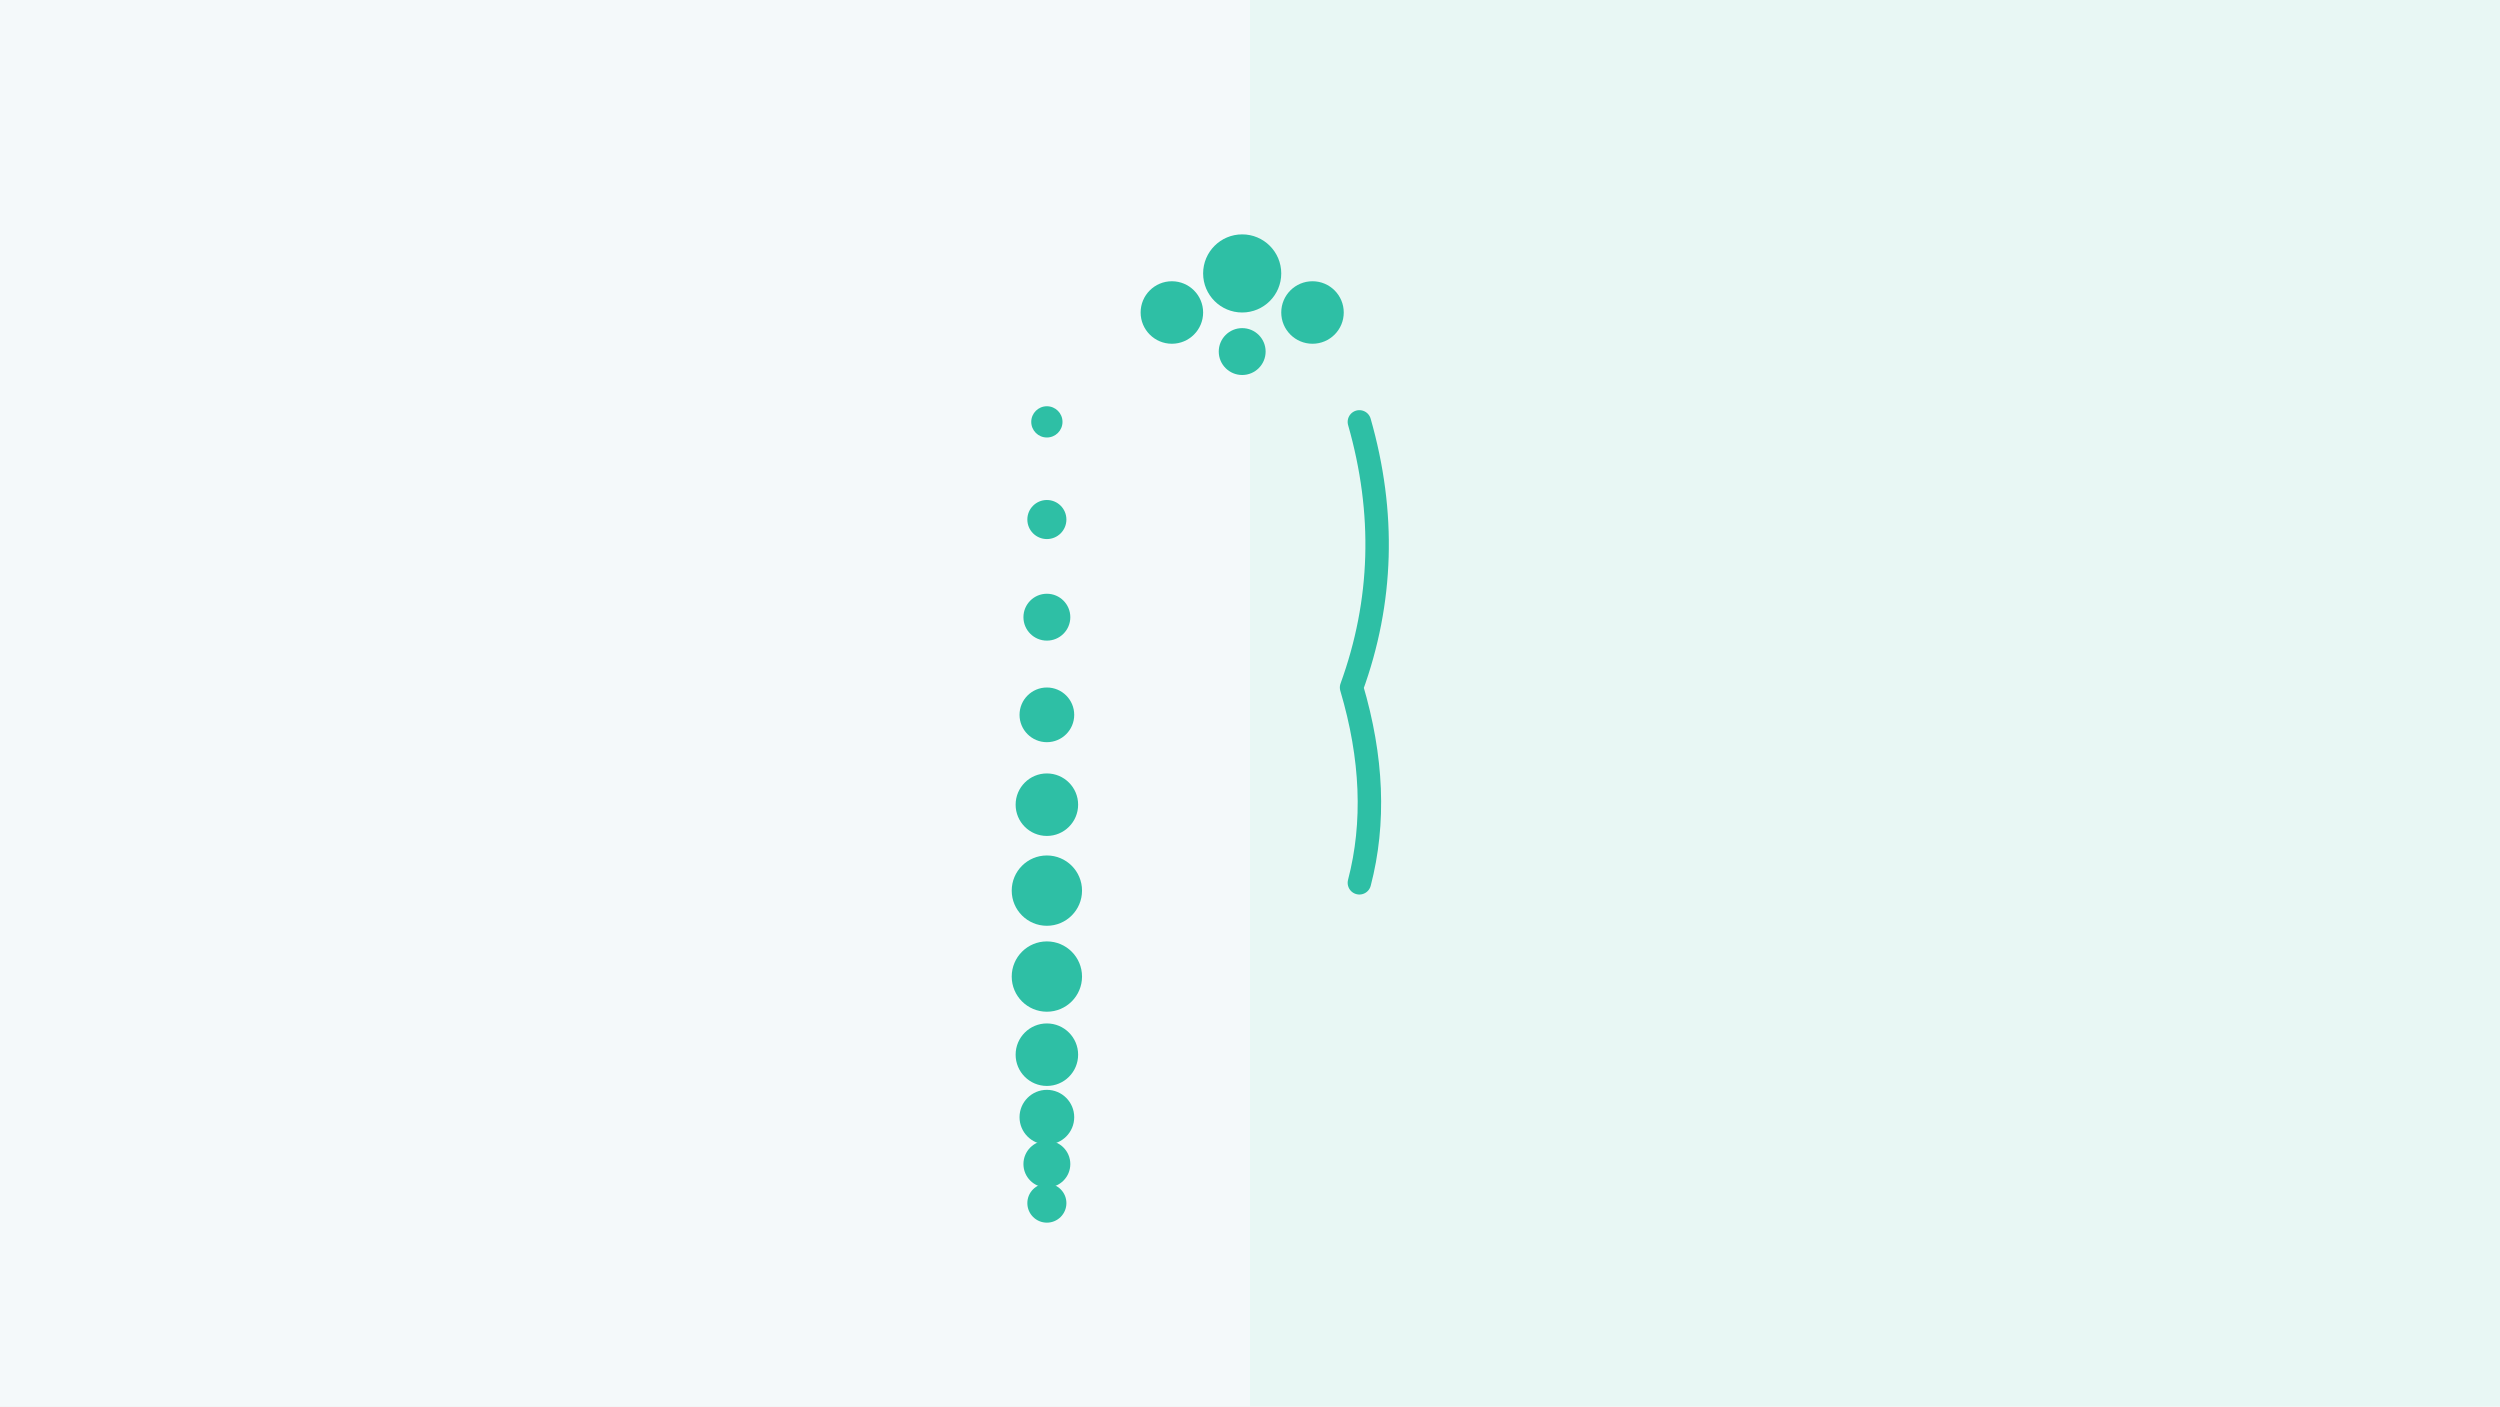
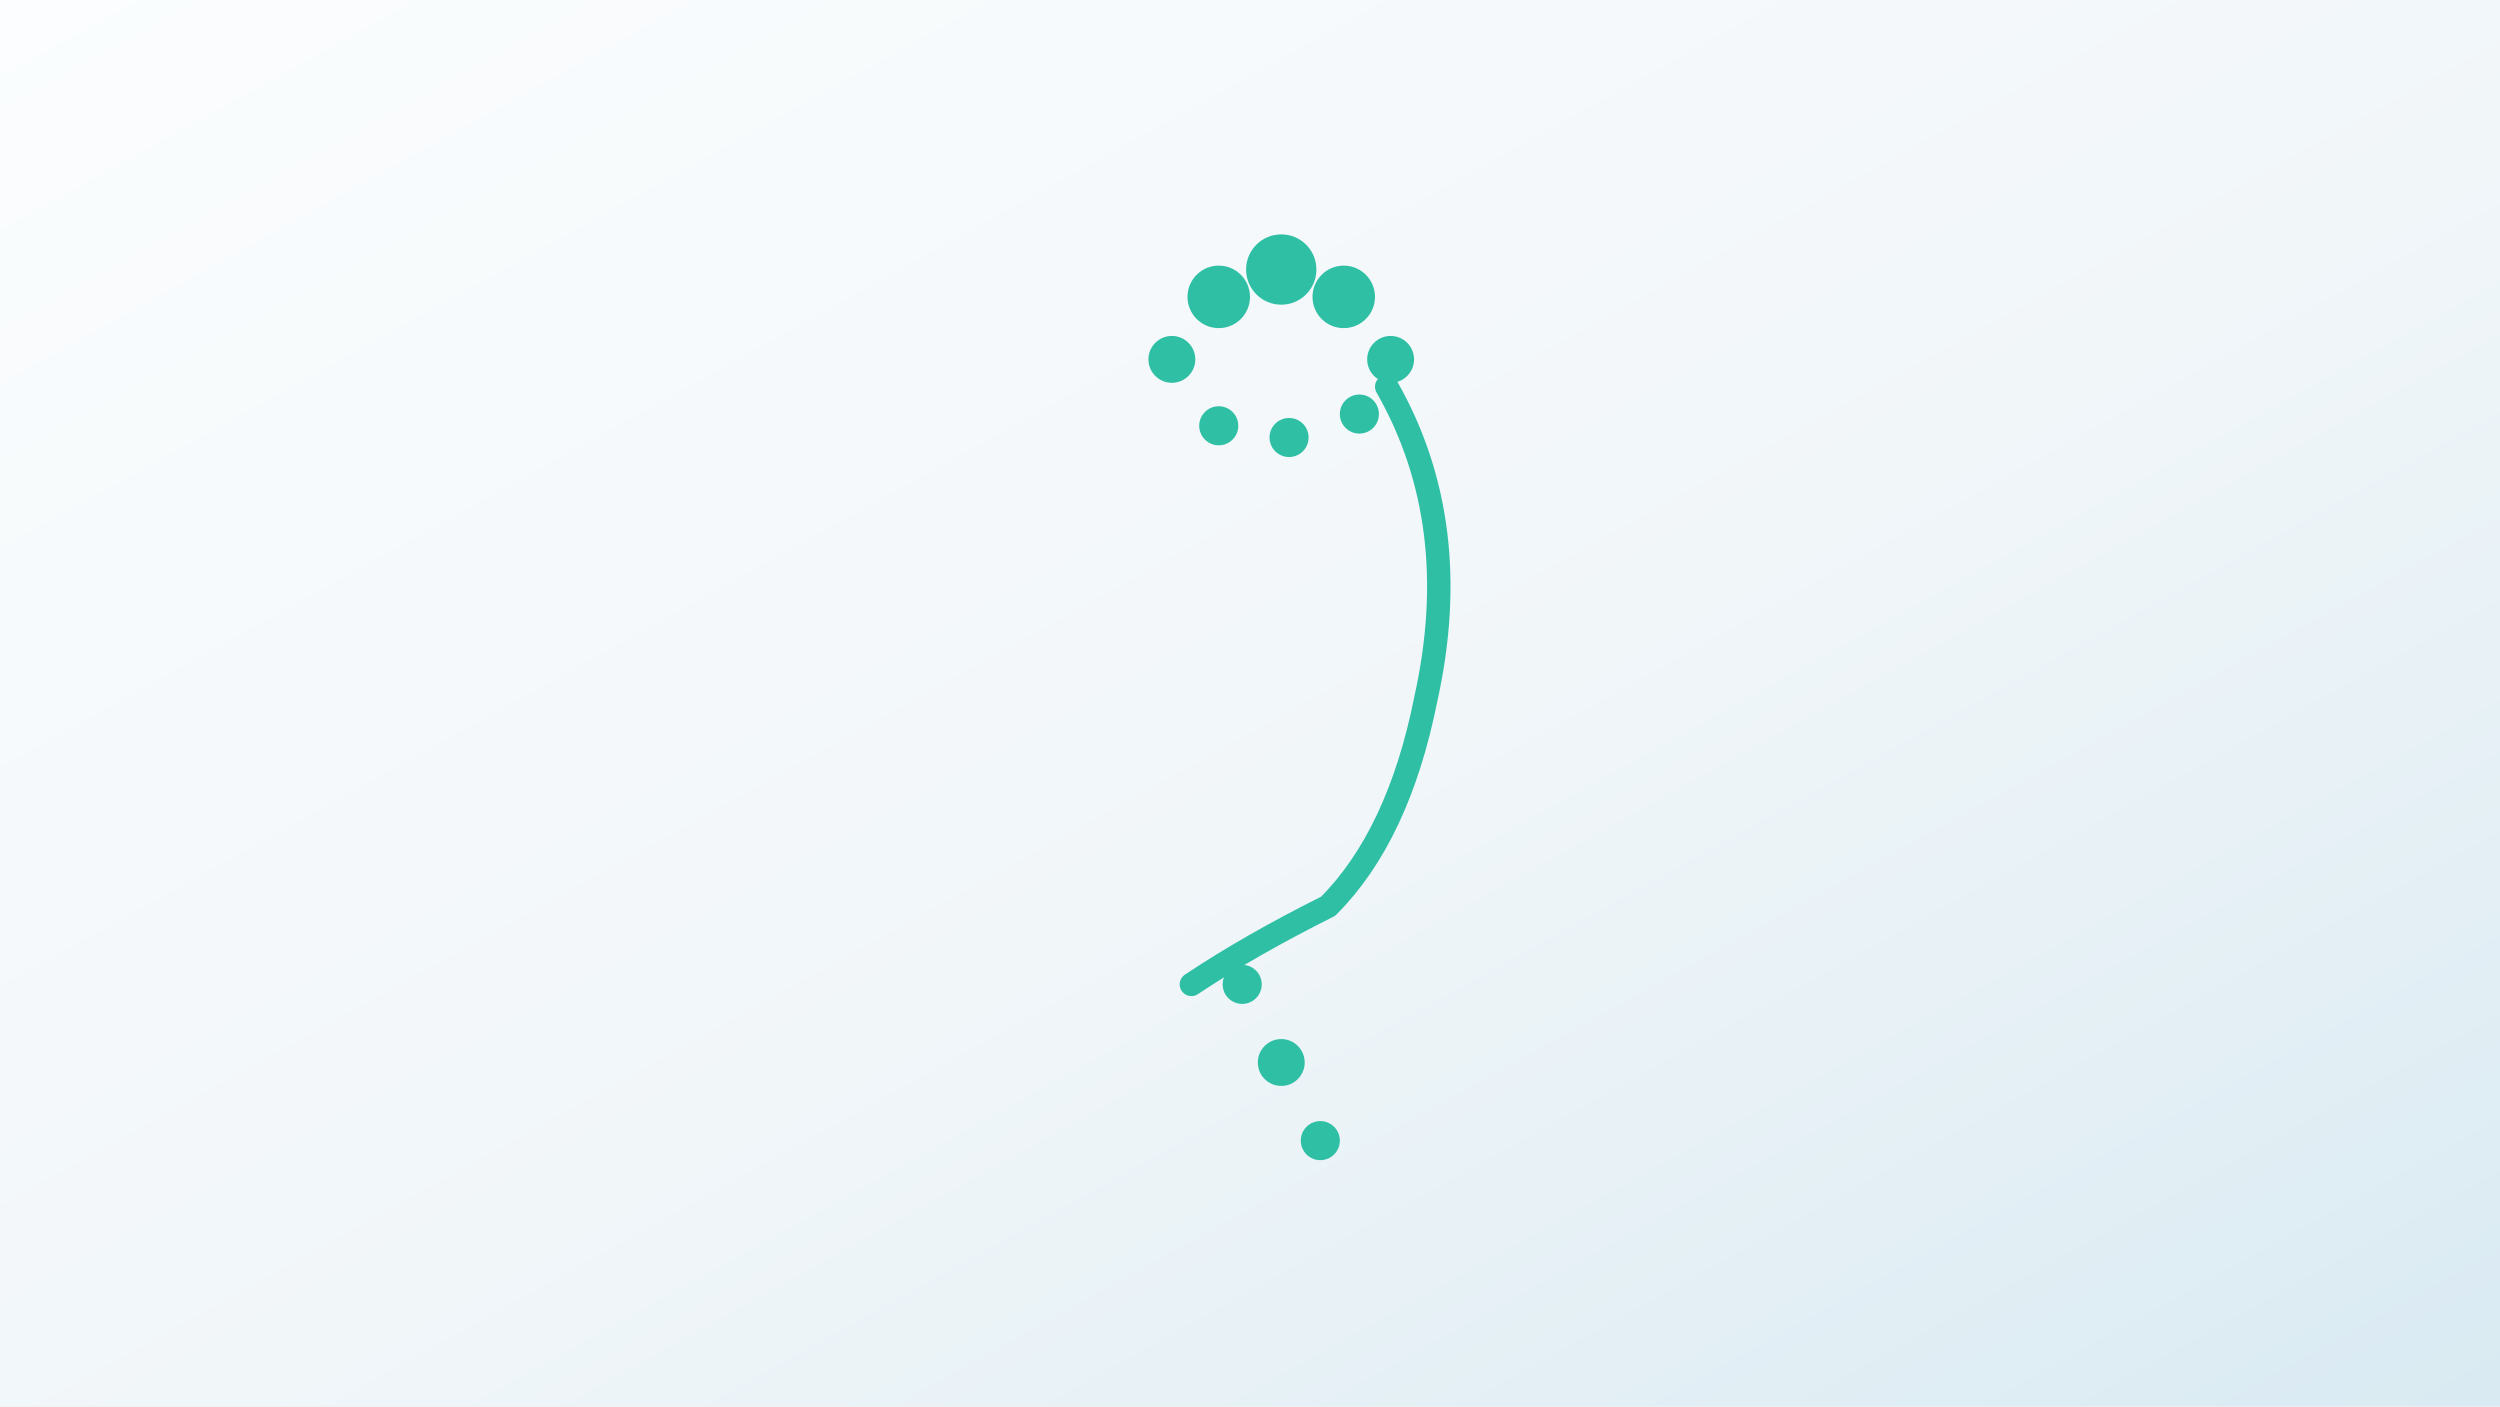
<svg xmlns="http://www.w3.org/2000/svg" viewBox="0 0 640 360" role="img" aria-hidden="true">
-   <rect width="640" height="360" fill="#ffffff" />
-   <rect width="320" height="360" fill="hsl(198 40% 97%)" />
-   <rect x="320" width="320" height="360" fill="#e8f7f4" />
-   <g transform="translate(0, 8)">
-     <circle cx="300" cy="72" r="8" fill="#2ebfa5" />
-     <circle cx="318" cy="62" r="10" fill="#2ebfa5" />
-     <circle cx="336" cy="72" r="8" fill="#2ebfa5" />
-     <circle cx="318" cy="82" r="6" fill="#2ebfa5" />
-     <circle cx="268" cy="100" r="4" fill="#2ebfa5" />
-     <circle cx="268" cy="125" r="5" fill="#2ebfa5" />
-     <circle cx="268" cy="150" r="6" fill="#2ebfa5" />
-     <circle cx="268" cy="175" r="7" fill="#2ebfa5" />
-     <circle cx="268" cy="198" r="8" fill="#2ebfa5" />
-     <circle cx="268" cy="220" r="9" fill="#2ebfa5" />
-     <circle cx="268" cy="242" r="9" fill="#2ebfa5" />
-     <circle cx="268" cy="262" r="8" fill="#2ebfa5" />
-     <circle cx="268" cy="278" r="7" fill="#2ebfa5" />
-     <circle cx="268" cy="290" r="6" fill="#2ebfa5" />
-     <circle cx="268" cy="300" r="5" fill="#2ebfa5" />
-     <path d="M348 100 Q358 135 346 168 Q354 195 348 218" fill="none" stroke="#2ebfa5" stroke-width="6" stroke-linecap="round" stroke-linejoin="round" />
+   <defs>
+     <linearGradient id="bg-cefalea" x1="0%" y1="0%" x2="100%" y2="100%">
+       <stop offset="0%" stop-color="hsl(198 42% 99%)" />
+       <stop offset="55%" stop-color="hsl(198 38% 96%)" />
+       <stop offset="100%" stop-color="hsl(198 48% 90%)" />
+     </linearGradient>
+   </defs>
+   <rect width="640" height="360" fill="url(#bg-cefalea)" />
+   <g transform="translate(0, 4)">
+     <circle cx="300" cy="88" r="6" fill="#2ebfa5" />
+     <circle cx="312" cy="72" r="8" fill="#2ebfa5" />
+     <circle cx="328" cy="65" r="9" fill="#2ebfa5" />
+     <circle cx="344" cy="72" r="8" fill="#2ebfa5" />
+     <circle cx="356" cy="88" r="6" fill="#2ebfa5" />
+     <circle cx="348" cy="102" r="5" fill="#2ebfa5" />
+     <circle cx="330" cy="108" r="5" fill="#2ebfa5" />
+     <circle cx="312" cy="105" r="5" fill="#2ebfa5" />
+     <circle cx="318" cy="248" r="5" fill="#2ebfa5" />
+     <circle cx="328" cy="268" r="6" fill="#2ebfa5" />
+     <circle cx="338" cy="288" r="5" fill="#2ebfa5" />
+     <path d="M355 95 Q375 130 365 175 Q358 210 340 228 Q320 238 305 248" fill="none" stroke="#2ebfa5" stroke-width="6" stroke-linecap="round" stroke-linejoin="round" />
  </g>
</svg>
